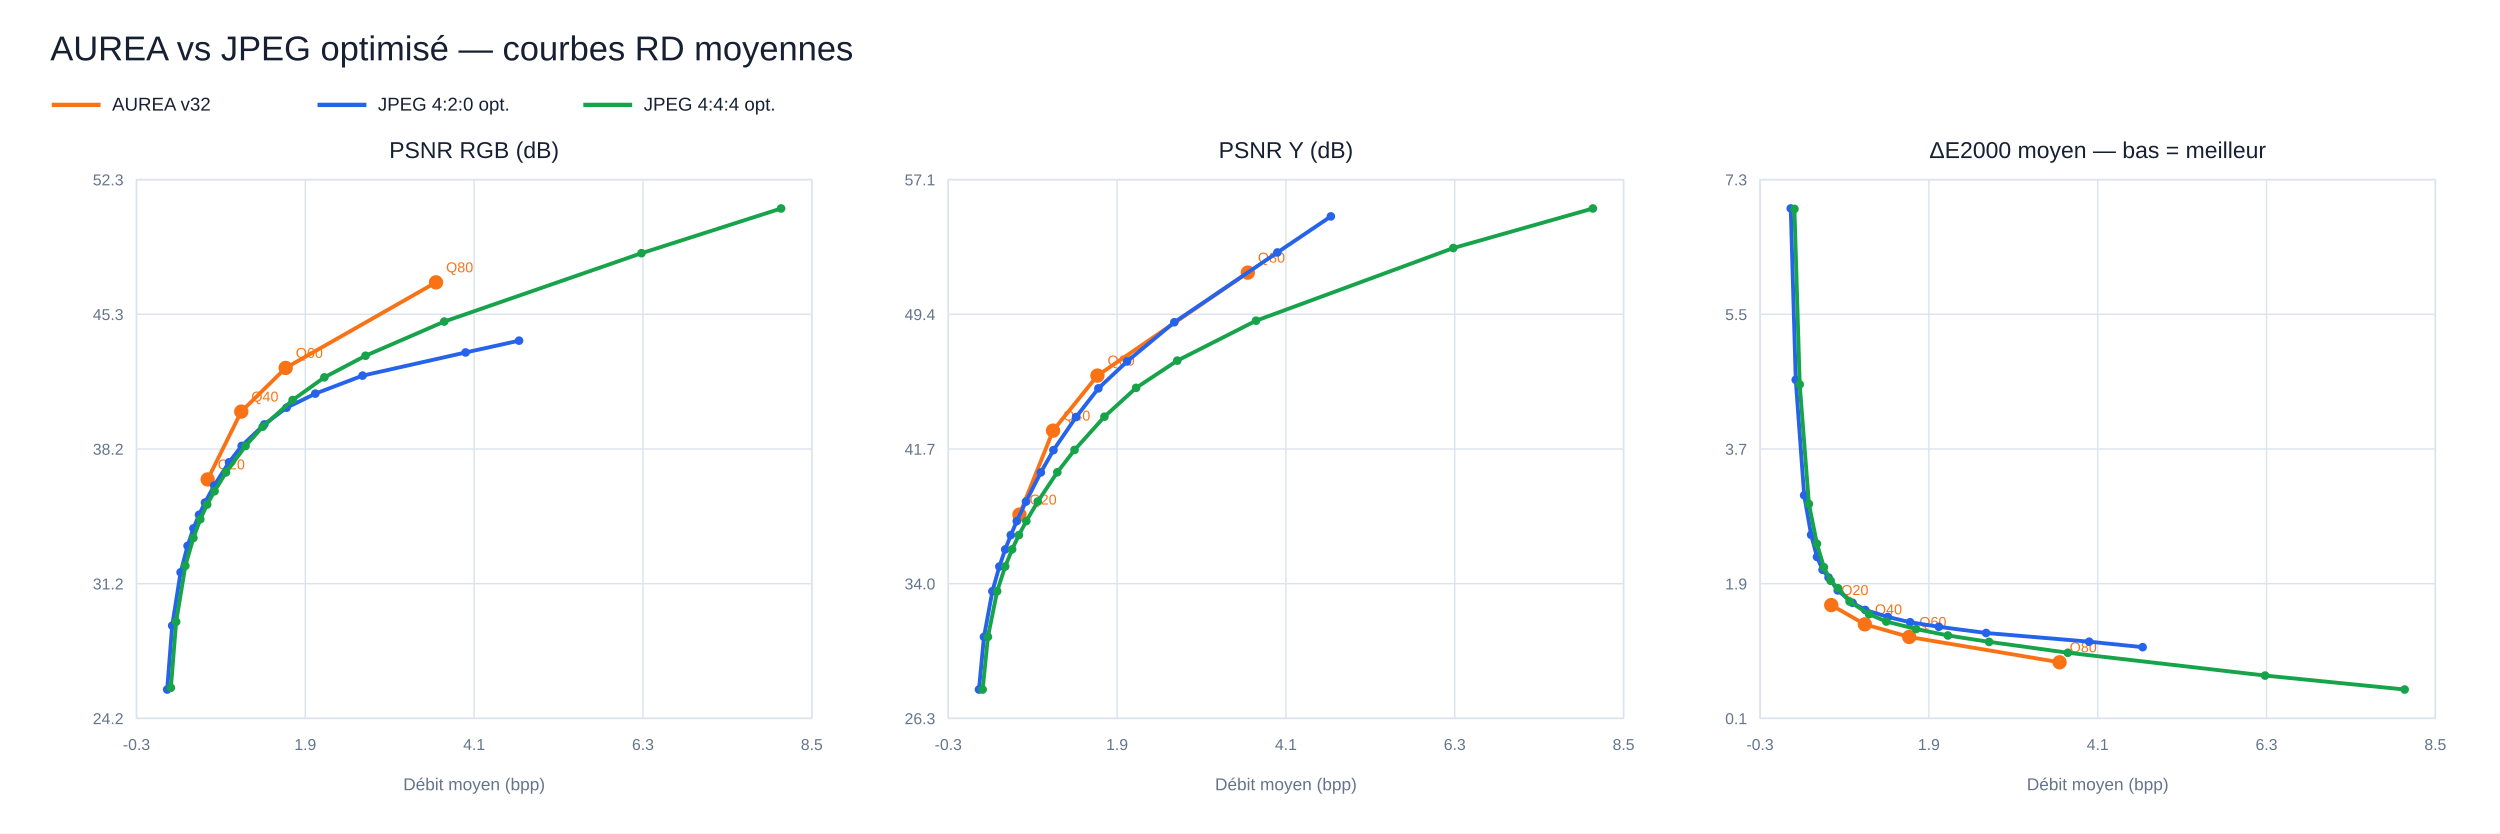
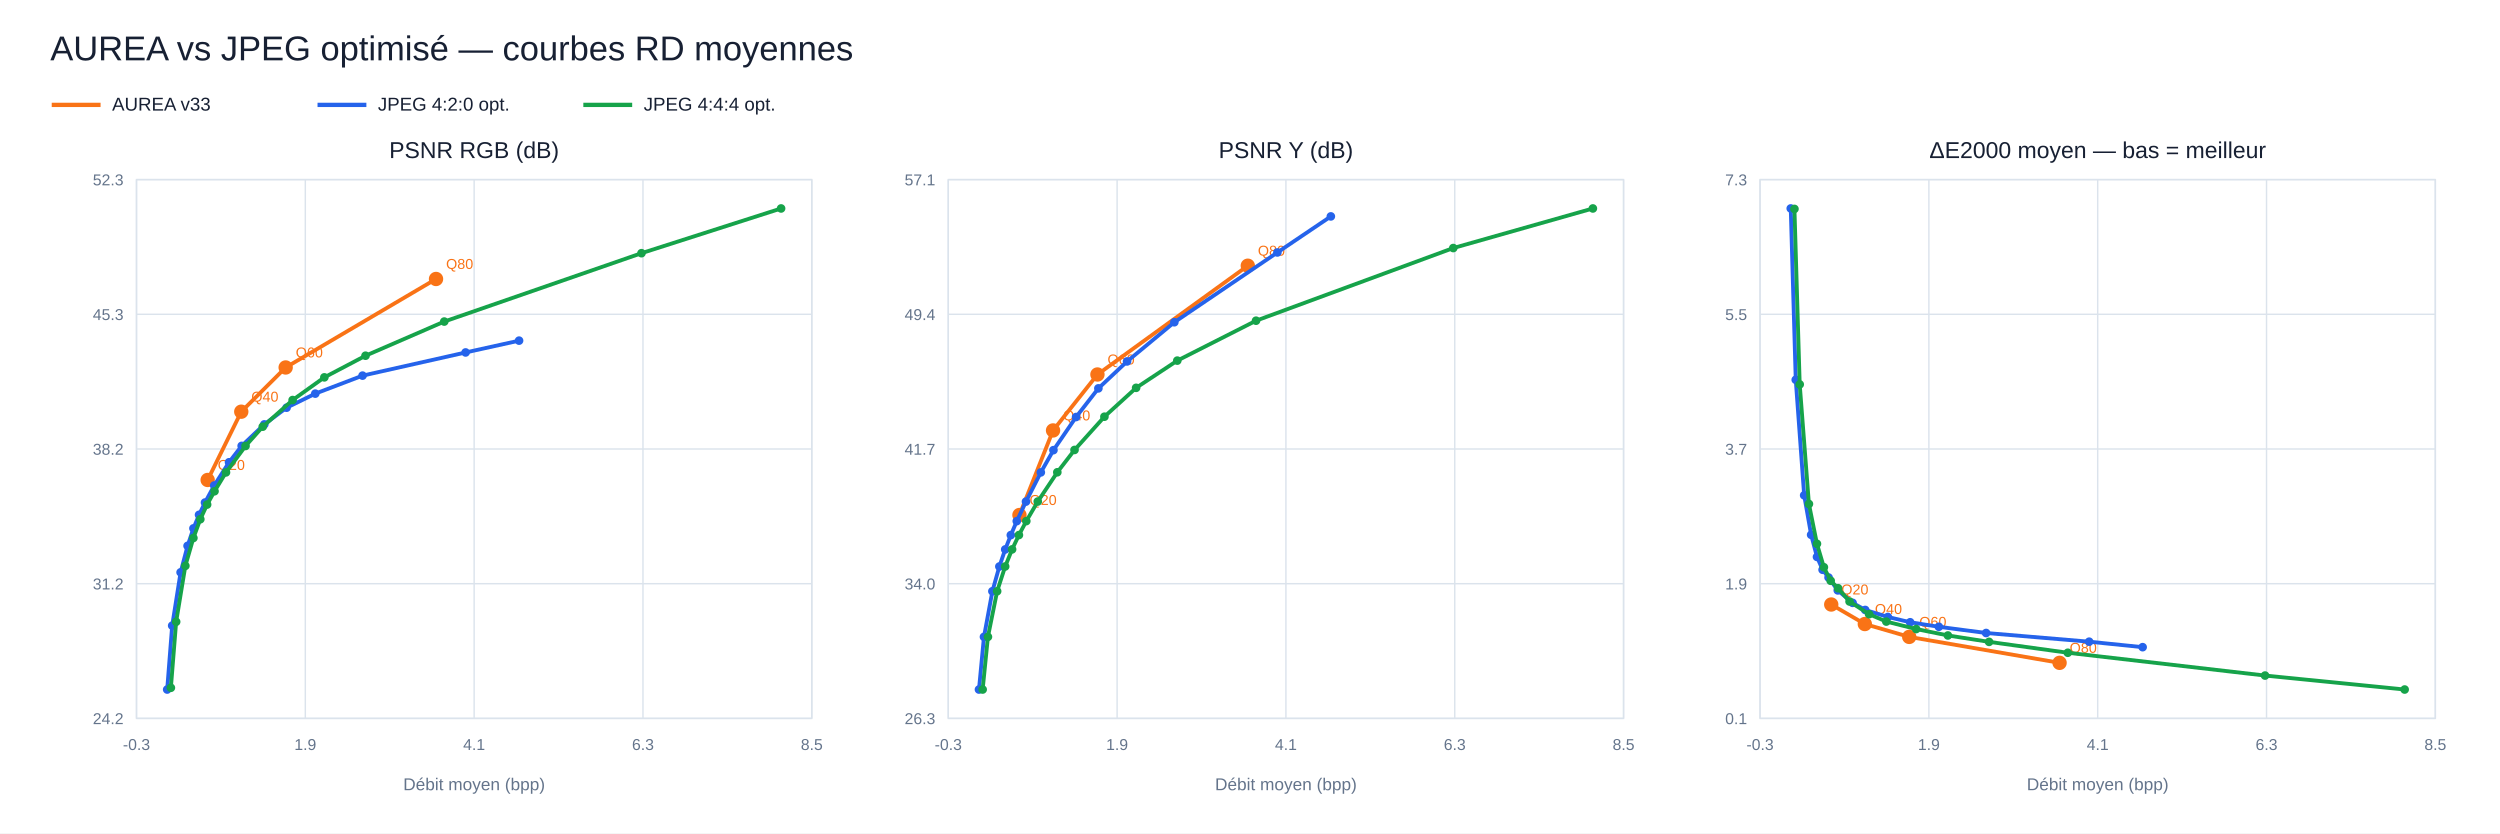
<svg xmlns="http://www.w3.org/2000/svg" width="1740" height="580" viewBox="0 0 1740 580" role="img" aria-label="Courbes RD moyennes AUREA contre JPEG">
  <rect width="100%" height="100%" fill="#ffffff" />
  <text x="35.00" y="42.00" text-anchor="start" font-family="Segoe UI,Arial,sans-serif" font-size="24" font-weight="500" fill="#172033">AUREA vs JPEG optimisé — courbes RD moyennes</text>
  <line x1="36" y1="73" x2="70" y2="73" stroke="#f97316" stroke-width="3" />
-   <text x="78.00" y="77.00" text-anchor="start" font-family="Segoe UI,Arial,sans-serif" font-size="13" font-weight="400" fill="#172033">AUREA v32</text>
+   <text x="78.00" y="77.00" text-anchor="start" font-family="Segoe UI,Arial,sans-serif" font-size="13" font-weight="400" fill="#172033">AUREA v33</text>
  <line x1="221" y1="73" x2="255" y2="73" stroke="#2563eb" stroke-width="3" />
  <text x="263.00" y="77.00" text-anchor="start" font-family="Segoe UI,Arial,sans-serif" font-size="13" font-weight="400" fill="#172033">JPEG 4:2:0 opt.</text>
  <line x1="406" y1="73" x2="440" y2="73" stroke="#16a34a" stroke-width="3" />
  <text x="448.00" y="77.00" text-anchor="start" font-family="Segoe UI,Arial,sans-serif" font-size="13" font-weight="400" fill="#172033">JPEG 4:4:4 opt.</text>
  <text x="330.00" y="110.00" text-anchor="middle" font-family="Segoe UI,Arial,sans-serif" font-size="16" font-weight="500" fill="#172033">PSNR RGB (dB)</text>
  <rect x="95" y="125" width="470" height="375" fill="none" stroke="#dbe3ec" />
  <line x1="95.00" y1="125" x2="95.00" y2="500" stroke="#dbe3ec" />
  <text x="95.00" y="522.00" text-anchor="middle" font-family="Segoe UI,Arial,sans-serif" font-size="11" font-weight="400" fill="#64748b">-0.3</text>
  <line x1="212.50" y1="125" x2="212.50" y2="500" stroke="#dbe3ec" />
  <text x="212.50" y="522.00" text-anchor="middle" font-family="Segoe UI,Arial,sans-serif" font-size="11" font-weight="400" fill="#64748b">1.9</text>
  <line x1="330.00" y1="125" x2="330.00" y2="500" stroke="#dbe3ec" />
  <text x="330.00" y="522.00" text-anchor="middle" font-family="Segoe UI,Arial,sans-serif" font-size="11" font-weight="400" fill="#64748b">4.1</text>
  <line x1="447.50" y1="125" x2="447.50" y2="500" stroke="#dbe3ec" />
  <text x="447.50" y="522.00" text-anchor="middle" font-family="Segoe UI,Arial,sans-serif" font-size="11" font-weight="400" fill="#64748b">6.3</text>
  <line x1="565.00" y1="125" x2="565.00" y2="500" stroke="#dbe3ec" />
  <text x="565.00" y="522.00" text-anchor="middle" font-family="Segoe UI,Arial,sans-serif" font-size="11" font-weight="400" fill="#64748b">8.5</text>
  <line x1="95" y1="500.00" x2="565" y2="500.00" stroke="#dbe3ec" />
  <text x="86.00" y="504.00" text-anchor="end" font-family="Segoe UI,Arial,sans-serif" font-size="11" font-weight="400" fill="#64748b">24.2</text>
  <line x1="95" y1="406.25" x2="565" y2="406.25" stroke="#dbe3ec" />
  <text x="86.00" y="410.25" text-anchor="end" font-family="Segoe UI,Arial,sans-serif" font-size="11" font-weight="400" fill="#64748b">31.2</text>
  <line x1="95" y1="312.50" x2="565" y2="312.50" stroke="#dbe3ec" />
  <text x="86.00" y="316.50" text-anchor="end" font-family="Segoe UI,Arial,sans-serif" font-size="11" font-weight="400" fill="#64748b">38.2</text>
  <line x1="95" y1="218.75" x2="565" y2="218.75" stroke="#dbe3ec" />
  <text x="86.00" y="222.75" text-anchor="end" font-family="Segoe UI,Arial,sans-serif" font-size="11" font-weight="400" fill="#64748b">45.3</text>
  <line x1="95" y1="125.00" x2="565" y2="125.00" stroke="#dbe3ec" />
  <text x="86.00" y="129.00" text-anchor="end" font-family="Segoe UI,Arial,sans-serif" font-size="11" font-weight="400" fill="#64748b">52.3</text>
  <text x="330.00" y="550.00" text-anchor="middle" font-family="Segoe UI,Arial,sans-serif" font-size="12" font-weight="400" fill="#64748b">Débit moyen (bpp)</text>
-   <polyline points="144.54,333.70 167.92,286.48 198.82,256.09 303.47,196.52" fill="none" stroke="#f97316" stroke-width="2.7" />
-   <circle cx="144.54" cy="333.70" r="5" fill="#f97316" />
-   <text x="151.54" y="326.70" text-anchor="start" font-family="Segoe UI,Arial,sans-serif" font-size="10" font-weight="400" fill="#f97316">Q20</text>
-   <circle cx="167.92" cy="286.48" r="5" fill="#f97316" />
-   <text x="174.92" y="279.48" text-anchor="start" font-family="Segoe UI,Arial,sans-serif" font-size="10" font-weight="400" fill="#f97316">Q40</text>
-   <circle cx="198.82" cy="256.09" r="5" fill="#f97316" />
-   <text x="205.82" y="249.09" text-anchor="start" font-family="Segoe UI,Arial,sans-serif" font-size="10" font-weight="400" fill="#f97316">Q60</text>
-   <circle cx="303.47" cy="196.52" r="5" fill="#f97316" />
-   <text x="310.47" y="189.52" text-anchor="start" font-family="Segoe UI,Arial,sans-serif" font-size="10" font-weight="400" fill="#f97316">Q80</text>
+   <polyline points="144.54,334.06 167.92,286.54 198.82,255.76 303.47,194.17" fill="none" stroke="#f97316" stroke-width="2.7" />
+   <circle cx="144.54" cy="334.06" r="5" fill="#f97316" />
+   <text x="151.54" y="327.06" text-anchor="start" font-family="Segoe UI,Arial,sans-serif" font-size="10" font-weight="400" fill="#f97316">Q20</text>
+   <circle cx="167.92" cy="286.54" r="5" fill="#f97316" />
+   <text x="174.92" y="279.54" text-anchor="start" font-family="Segoe UI,Arial,sans-serif" font-size="10" font-weight="400" fill="#f97316">Q40</text>
+   <circle cx="198.82" cy="255.76" r="5" fill="#f97316" />
+   <text x="205.82" y="248.76" text-anchor="start" font-family="Segoe UI,Arial,sans-serif" font-size="10" font-weight="400" fill="#f97316">Q60</text>
+   <circle cx="303.47" cy="194.17" r="5" fill="#f97316" />
+   <text x="310.47" y="187.17" text-anchor="start" font-family="Segoe UI,Arial,sans-serif" font-size="10" font-weight="400" fill="#f97316">Q80</text>
  <polyline points="116.36,479.91 119.84,435.45 125.70,398.36 130.55,379.92 134.63,367.75 138.53,358.32 142.68,349.77 149.09,337.90 159.41,321.74 168.20,310.34 183.95,295.38 199.47,283.76 219.44,273.97 252.34,261.44 324.06,245.31 361.27,237.09" fill="none" stroke="#2563eb" stroke-width="2.7" />
  <circle cx="116.36" cy="479.91" r="3" fill="#2563eb" />
  <circle cx="119.84" cy="435.45" r="3" fill="#2563eb" />
  <circle cx="125.70" cy="398.36" r="3" fill="#2563eb" />
  <circle cx="130.55" cy="379.92" r="3" fill="#2563eb" />
  <circle cx="134.63" cy="367.75" r="3" fill="#2563eb" />
  <circle cx="138.53" cy="358.32" r="3" fill="#2563eb" />
  <circle cx="142.68" cy="349.77" r="3" fill="#2563eb" />
  <circle cx="149.09" cy="337.90" r="3" fill="#2563eb" />
  <circle cx="159.41" cy="321.74" r="3" fill="#2563eb" />
  <circle cx="168.20" cy="310.34" r="3" fill="#2563eb" />
  <circle cx="183.95" cy="295.38" r="3" fill="#2563eb" />
  <circle cx="199.47" cy="283.76" r="3" fill="#2563eb" />
  <circle cx="219.44" cy="273.97" r="3" fill="#2563eb" />
  <circle cx="252.34" cy="261.44" r="3" fill="#2563eb" />
  <circle cx="324.06" cy="245.31" r="3" fill="#2563eb" />
  <circle cx="361.27" cy="237.09" r="3" fill="#2563eb" />
  <polyline points="118.93,478.70 122.60,432.77 129.01,393.84 134.60,374.45 139.42,361.39 144.16,351.18 149.31,341.91 157.29,328.79 170.89,310.41 182.87,296.97 203.67,278.43 225.74,262.64 254.40,247.58 309.20,223.81 446.48,176.22 543.64,145.09" fill="none" stroke="#16a34a" stroke-width="2.7" />
  <circle cx="118.93" cy="478.70" r="3" fill="#16a34a" />
  <circle cx="122.60" cy="432.77" r="3" fill="#16a34a" />
  <circle cx="129.01" cy="393.84" r="3" fill="#16a34a" />
  <circle cx="134.60" cy="374.45" r="3" fill="#16a34a" />
  <circle cx="139.42" cy="361.39" r="3" fill="#16a34a" />
  <circle cx="144.16" cy="351.18" r="3" fill="#16a34a" />
  <circle cx="149.31" cy="341.91" r="3" fill="#16a34a" />
  <circle cx="157.29" cy="328.79" r="3" fill="#16a34a" />
  <circle cx="170.89" cy="310.41" r="3" fill="#16a34a" />
  <circle cx="182.87" cy="296.97" r="3" fill="#16a34a" />
  <circle cx="203.67" cy="278.43" r="3" fill="#16a34a" />
  <circle cx="225.74" cy="262.64" r="3" fill="#16a34a" />
  <circle cx="254.40" cy="247.58" r="3" fill="#16a34a" />
  <circle cx="309.20" cy="223.81" r="3" fill="#16a34a" />
  <circle cx="446.48" cy="176.22" r="3" fill="#16a34a" />
  <circle cx="543.64" cy="145.09" r="3" fill="#16a34a" />
  <text x="895.00" y="110.00" text-anchor="middle" font-family="Segoe UI,Arial,sans-serif" font-size="16" font-weight="500" fill="#172033">PSNR Y (dB)</text>
  <rect x="660" y="125" width="470" height="375" fill="none" stroke="#dbe3ec" />
  <line x1="660.00" y1="125" x2="660.00" y2="500" stroke="#dbe3ec" />
  <text x="660.00" y="522.00" text-anchor="middle" font-family="Segoe UI,Arial,sans-serif" font-size="11" font-weight="400" fill="#64748b">-0.3</text>
  <line x1="777.50" y1="125" x2="777.50" y2="500" stroke="#dbe3ec" />
  <text x="777.50" y="522.00" text-anchor="middle" font-family="Segoe UI,Arial,sans-serif" font-size="11" font-weight="400" fill="#64748b">1.9</text>
  <line x1="895.00" y1="125" x2="895.00" y2="500" stroke="#dbe3ec" />
  <text x="895.00" y="522.00" text-anchor="middle" font-family="Segoe UI,Arial,sans-serif" font-size="11" font-weight="400" fill="#64748b">4.1</text>
  <line x1="1012.50" y1="125" x2="1012.50" y2="500" stroke="#dbe3ec" />
  <text x="1012.50" y="522.00" text-anchor="middle" font-family="Segoe UI,Arial,sans-serif" font-size="11" font-weight="400" fill="#64748b">6.3</text>
  <line x1="1130.00" y1="125" x2="1130.00" y2="500" stroke="#dbe3ec" />
  <text x="1130.00" y="522.00" text-anchor="middle" font-family="Segoe UI,Arial,sans-serif" font-size="11" font-weight="400" fill="#64748b">8.5</text>
  <line x1="660" y1="500.00" x2="1130" y2="500.00" stroke="#dbe3ec" />
  <text x="651.00" y="504.00" text-anchor="end" font-family="Segoe UI,Arial,sans-serif" font-size="11" font-weight="400" fill="#64748b">26.3</text>
  <line x1="660" y1="406.25" x2="1130" y2="406.25" stroke="#dbe3ec" />
  <text x="651.00" y="410.25" text-anchor="end" font-family="Segoe UI,Arial,sans-serif" font-size="11" font-weight="400" fill="#64748b">34.0</text>
  <line x1="660" y1="312.50" x2="1130" y2="312.50" stroke="#dbe3ec" />
  <text x="651.00" y="316.50" text-anchor="end" font-family="Segoe UI,Arial,sans-serif" font-size="11" font-weight="400" fill="#64748b">41.7</text>
  <line x1="660" y1="218.75" x2="1130" y2="218.75" stroke="#dbe3ec" />
  <text x="651.00" y="222.75" text-anchor="end" font-family="Segoe UI,Arial,sans-serif" font-size="11" font-weight="400" fill="#64748b">49.4</text>
  <line x1="660" y1="125.00" x2="1130" y2="125.00" stroke="#dbe3ec" />
  <text x="651.00" y="129.00" text-anchor="end" font-family="Segoe UI,Arial,sans-serif" font-size="11" font-weight="400" fill="#64748b">57.1</text>
  <text x="895.00" y="550.00" text-anchor="middle" font-family="Segoe UI,Arial,sans-serif" font-size="12" font-weight="400" fill="#64748b">Débit moyen (bpp)</text>
-   <polyline points="709.54,358.16 732.92,299.73 763.82,261.40 868.47,189.74" fill="none" stroke="#f97316" stroke-width="2.7" />
-   <circle cx="709.54" cy="358.16" r="5" fill="#f97316" />
-   <text x="716.54" y="351.16" text-anchor="start" font-family="Segoe UI,Arial,sans-serif" font-size="10" font-weight="400" fill="#f97316">Q20</text>
-   <circle cx="732.92" cy="299.73" r="5" fill="#f97316" />
-   <text x="739.92" y="292.73" text-anchor="start" font-family="Segoe UI,Arial,sans-serif" font-size="10" font-weight="400" fill="#f97316">Q40</text>
-   <circle cx="763.82" cy="261.40" r="5" fill="#f97316" />
-   <text x="770.82" y="254.40" text-anchor="start" font-family="Segoe UI,Arial,sans-serif" font-size="10" font-weight="400" fill="#f97316">Q60</text>
-   <circle cx="868.47" cy="189.74" r="5" fill="#f97316" />
-   <text x="875.47" y="182.74" text-anchor="start" font-family="Segoe UI,Arial,sans-serif" font-size="10" font-weight="400" fill="#f97316">Q80</text>
+   <polyline points="709.54,358.45 732.92,299.59 763.82,260.65 868.47,184.94" fill="none" stroke="#f97316" stroke-width="2.7" />
+   <circle cx="709.54" cy="358.45" r="5" fill="#f97316" />
+   <text x="716.54" y="351.45" text-anchor="start" font-family="Segoe UI,Arial,sans-serif" font-size="10" font-weight="400" fill="#f97316">Q20</text>
+   <circle cx="732.92" cy="299.59" r="5" fill="#f97316" />
+   <text x="739.92" y="292.59" text-anchor="start" font-family="Segoe UI,Arial,sans-serif" font-size="10" font-weight="400" fill="#f97316">Q40</text>
+   <circle cx="763.82" cy="260.65" r="5" fill="#f97316" />
+   <text x="770.82" y="253.65" text-anchor="start" font-family="Segoe UI,Arial,sans-serif" font-size="10" font-weight="400" fill="#f97316">Q60</text>
+   <circle cx="868.47" cy="184.94" r="5" fill="#f97316" />
+   <text x="875.47" y="177.94" text-anchor="start" font-family="Segoe UI,Arial,sans-serif" font-size="10" font-weight="400" fill="#f97316">Q80</text>
  <polyline points="681.36,479.91 684.84,443.27 690.70,411.52 695.55,394.30 699.63,382.41 703.53,372.43 707.68,362.72 714.09,349.11 724.41,328.79 733.20,313.30 748.95,290.25 764.47,270.30 784.44,251.56 817.34,224.28 889.06,175.71 926.27,150.62" fill="none" stroke="#2563eb" stroke-width="2.7" />
  <circle cx="681.36" cy="479.91" r="3" fill="#2563eb" />
  <circle cx="684.84" cy="443.27" r="3" fill="#2563eb" />
  <circle cx="690.70" cy="411.52" r="3" fill="#2563eb" />
  <circle cx="695.55" cy="394.30" r="3" fill="#2563eb" />
  <circle cx="699.63" cy="382.41" r="3" fill="#2563eb" />
  <circle cx="703.53" cy="372.43" r="3" fill="#2563eb" />
  <circle cx="707.68" cy="362.72" r="3" fill="#2563eb" />
  <circle cx="714.09" cy="349.11" r="3" fill="#2563eb" />
  <circle cx="724.41" cy="328.79" r="3" fill="#2563eb" />
  <circle cx="733.20" cy="313.30" r="3" fill="#2563eb" />
  <circle cx="748.95" cy="290.25" r="3" fill="#2563eb" />
  <circle cx="764.47" cy="270.30" r="3" fill="#2563eb" />
  <circle cx="784.44" cy="251.56" r="3" fill="#2563eb" />
  <circle cx="817.34" cy="224.28" r="3" fill="#2563eb" />
  <circle cx="889.06" cy="175.71" r="3" fill="#2563eb" />
  <circle cx="926.27" cy="150.62" r="3" fill="#2563eb" />
  <polyline points="683.93,479.90 687.60,443.25 694.01,411.50 699.60,394.28 704.42,382.37 709.16,372.40 714.31,362.68 722.29,349.06 735.89,328.70 747.87,313.17 768.67,290.03 790.74,269.93 819.40,250.99 874.20,223.21 1011.48,172.64 1108.64,145.09" fill="none" stroke="#16a34a" stroke-width="2.7" />
  <circle cx="683.93" cy="479.90" r="3" fill="#16a34a" />
  <circle cx="687.60" cy="443.25" r="3" fill="#16a34a" />
  <circle cx="694.01" cy="411.50" r="3" fill="#16a34a" />
  <circle cx="699.60" cy="394.28" r="3" fill="#16a34a" />
  <circle cx="704.42" cy="382.37" r="3" fill="#16a34a" />
  <circle cx="709.16" cy="372.40" r="3" fill="#16a34a" />
  <circle cx="714.31" cy="362.68" r="3" fill="#16a34a" />
  <circle cx="722.29" cy="349.06" r="3" fill="#16a34a" />
  <circle cx="735.89" cy="328.70" r="3" fill="#16a34a" />
  <circle cx="747.87" cy="313.17" r="3" fill="#16a34a" />
  <circle cx="768.67" cy="290.03" r="3" fill="#16a34a" />
  <circle cx="790.74" cy="269.93" r="3" fill="#16a34a" />
  <circle cx="819.40" cy="250.99" r="3" fill="#16a34a" />
  <circle cx="874.20" cy="223.21" r="3" fill="#16a34a" />
  <circle cx="1011.48" cy="172.64" r="3" fill="#16a34a" />
  <circle cx="1108.64" cy="145.09" r="3" fill="#16a34a" />
  <text x="1460.00" y="110.00" text-anchor="middle" font-family="Segoe UI,Arial,sans-serif" font-size="16" font-weight="500" fill="#172033">ΔE2000 moyen — bas = meilleur</text>
  <rect x="1225" y="125" width="470" height="375" fill="none" stroke="#dbe3ec" />
  <line x1="1225.00" y1="125" x2="1225.00" y2="500" stroke="#dbe3ec" />
  <text x="1225.00" y="522.00" text-anchor="middle" font-family="Segoe UI,Arial,sans-serif" font-size="11" font-weight="400" fill="#64748b">-0.3</text>
  <line x1="1342.50" y1="125" x2="1342.50" y2="500" stroke="#dbe3ec" />
  <text x="1342.50" y="522.00" text-anchor="middle" font-family="Segoe UI,Arial,sans-serif" font-size="11" font-weight="400" fill="#64748b">1.9</text>
  <line x1="1460.00" y1="125" x2="1460.00" y2="500" stroke="#dbe3ec" />
  <text x="1460.00" y="522.00" text-anchor="middle" font-family="Segoe UI,Arial,sans-serif" font-size="11" font-weight="400" fill="#64748b">4.1</text>
  <line x1="1577.50" y1="125" x2="1577.50" y2="500" stroke="#dbe3ec" />
  <text x="1577.50" y="522.00" text-anchor="middle" font-family="Segoe UI,Arial,sans-serif" font-size="11" font-weight="400" fill="#64748b">6.3</text>
  <line x1="1695.00" y1="125" x2="1695.00" y2="500" stroke="#dbe3ec" />
  <text x="1695.00" y="522.00" text-anchor="middle" font-family="Segoe UI,Arial,sans-serif" font-size="11" font-weight="400" fill="#64748b">8.5</text>
  <line x1="1225" y1="500.00" x2="1695" y2="500.00" stroke="#dbe3ec" />
  <text x="1216.00" y="504.00" text-anchor="end" font-family="Segoe UI,Arial,sans-serif" font-size="11" font-weight="400" fill="#64748b">0.1</text>
  <line x1="1225" y1="406.25" x2="1695" y2="406.25" stroke="#dbe3ec" />
  <text x="1216.00" y="410.25" text-anchor="end" font-family="Segoe UI,Arial,sans-serif" font-size="11" font-weight="400" fill="#64748b">1.9</text>
  <line x1="1225" y1="312.50" x2="1695" y2="312.50" stroke="#dbe3ec" />
  <text x="1216.00" y="316.50" text-anchor="end" font-family="Segoe UI,Arial,sans-serif" font-size="11" font-weight="400" fill="#64748b">3.7</text>
  <line x1="1225" y1="218.75" x2="1695" y2="218.75" stroke="#dbe3ec" />
  <text x="1216.00" y="222.75" text-anchor="end" font-family="Segoe UI,Arial,sans-serif" font-size="11" font-weight="400" fill="#64748b">5.5</text>
  <line x1="1225" y1="125.00" x2="1695" y2="125.00" stroke="#dbe3ec" />
  <text x="1216.00" y="129.00" text-anchor="end" font-family="Segoe UI,Arial,sans-serif" font-size="11" font-weight="400" fill="#64748b">7.3</text>
  <text x="1460.00" y="550.00" text-anchor="middle" font-family="Segoe UI,Arial,sans-serif" font-size="12" font-weight="400" fill="#64748b">Débit moyen (bpp)</text>
-   <polyline points="1274.54,421.14 1297.92,434.54 1328.82,443.34 1433.47,460.96" fill="none" stroke="#f97316" stroke-width="2.7" />
-   <circle cx="1274.54" cy="421.14" r="5" fill="#f97316" />
-   <text x="1281.54" y="414.14" text-anchor="start" font-family="Segoe UI,Arial,sans-serif" font-size="10" font-weight="400" fill="#f97316">Q20</text>
-   <circle cx="1297.92" cy="434.54" r="5" fill="#f97316" />
-   <text x="1304.92" y="427.54" text-anchor="start" font-family="Segoe UI,Arial,sans-serif" font-size="10" font-weight="400" fill="#f97316">Q40</text>
-   <circle cx="1328.82" cy="443.34" r="5" fill="#f97316" />
-   <text x="1335.82" y="436.34" text-anchor="start" font-family="Segoe UI,Arial,sans-serif" font-size="10" font-weight="400" fill="#f97316">Q60</text>
-   <circle cx="1433.47" cy="460.96" r="5" fill="#f97316" />
-   <text x="1440.47" y="453.96" text-anchor="start" font-family="Segoe UI,Arial,sans-serif" font-size="10" font-weight="400" fill="#f97316">Q80</text>
+   <polyline points="1274.54,420.74 1297.92,434.33 1328.82,443.28 1433.47,461.34" fill="none" stroke="#f97316" stroke-width="2.7" />
+   <circle cx="1274.54" cy="420.74" r="5" fill="#f97316" />
+   <text x="1281.54" y="413.74" text-anchor="start" font-family="Segoe UI,Arial,sans-serif" font-size="10" font-weight="400" fill="#f97316">Q20</text>
+   <circle cx="1297.92" cy="434.33" r="5" fill="#f97316" />
+   <text x="1304.92" y="427.33" text-anchor="start" font-family="Segoe UI,Arial,sans-serif" font-size="10" font-weight="400" fill="#f97316">Q40</text>
+   <circle cx="1328.82" cy="443.28" r="5" fill="#f97316" />
+   <text x="1335.82" y="436.28" text-anchor="start" font-family="Segoe UI,Arial,sans-serif" font-size="10" font-weight="400" fill="#f97316">Q60</text>
+   <circle cx="1433.47" cy="461.34" r="5" fill="#f97316" />
+   <text x="1440.47" y="454.34" text-anchor="start" font-family="Segoe UI,Arial,sans-serif" font-size="10" font-weight="400" fill="#f97316">Q80</text>
  <polyline points="1246.36,145.09 1249.84,264.33 1255.70,344.74 1260.55,372.23 1264.63,387.61 1268.53,396.56 1272.68,401.95 1279.09,410.91 1289.41,419.58 1298.20,424.53 1313.95,429.41 1329.47,433.09 1349.44,436.25 1382.34,440.57 1454.06,446.62 1491.27,450.43" fill="none" stroke="#2563eb" stroke-width="2.7" />
  <circle cx="1246.36" cy="145.09" r="3" fill="#2563eb" />
  <circle cx="1249.84" cy="264.33" r="3" fill="#2563eb" />
  <circle cx="1255.70" cy="344.74" r="3" fill="#2563eb" />
  <circle cx="1260.55" cy="372.23" r="3" fill="#2563eb" />
  <circle cx="1264.63" cy="387.61" r="3" fill="#2563eb" />
  <circle cx="1268.53" cy="396.56" r="3" fill="#2563eb" />
  <circle cx="1272.68" cy="401.95" r="3" fill="#2563eb" />
  <circle cx="1279.09" cy="410.91" r="3" fill="#2563eb" />
  <circle cx="1289.41" cy="419.58" r="3" fill="#2563eb" />
  <circle cx="1298.20" cy="424.53" r="3" fill="#2563eb" />
  <circle cx="1313.95" cy="429.41" r="3" fill="#2563eb" />
  <circle cx="1329.47" cy="433.09" r="3" fill="#2563eb" />
  <circle cx="1349.44" cy="436.25" r="3" fill="#2563eb" />
  <circle cx="1382.34" cy="440.57" r="3" fill="#2563eb" />
  <circle cx="1454.06" cy="446.62" r="3" fill="#2563eb" />
  <circle cx="1491.27" cy="450.43" r="3" fill="#2563eb" />
  <polyline points="1248.93,145.41 1252.60,267.55 1259.01,350.76 1264.60,378.49 1269.42,394.79 1274.16,404.22 1279.31,409.40 1287.29,418.65 1300.89,427.49 1312.87,432.62 1333.67,437.83 1355.74,442.29 1384.40,446.74 1439.20,454.32 1576.48,470.19 1673.64,479.91" fill="none" stroke="#16a34a" stroke-width="2.7" />
  <circle cx="1248.93" cy="145.41" r="3" fill="#16a34a" />
  <circle cx="1252.60" cy="267.55" r="3" fill="#16a34a" />
  <circle cx="1259.01" cy="350.76" r="3" fill="#16a34a" />
  <circle cx="1264.60" cy="378.49" r="3" fill="#16a34a" />
  <circle cx="1269.42" cy="394.79" r="3" fill="#16a34a" />
  <circle cx="1274.16" cy="404.22" r="3" fill="#16a34a" />
  <circle cx="1279.31" cy="409.40" r="3" fill="#16a34a" />
  <circle cx="1287.29" cy="418.65" r="3" fill="#16a34a" />
  <circle cx="1300.89" cy="427.49" r="3" fill="#16a34a" />
  <circle cx="1312.87" cy="432.62" r="3" fill="#16a34a" />
  <circle cx="1333.67" cy="437.83" r="3" fill="#16a34a" />
  <circle cx="1355.74" cy="442.29" r="3" fill="#16a34a" />
  <circle cx="1384.40" cy="446.74" r="3" fill="#16a34a" />
  <circle cx="1439.20" cy="454.32" r="3" fill="#16a34a" />
  <circle cx="1576.48" cy="470.19" r="3" fill="#16a34a" />
  <circle cx="1673.64" cy="479.91" r="3" fill="#16a34a" />
</svg>
